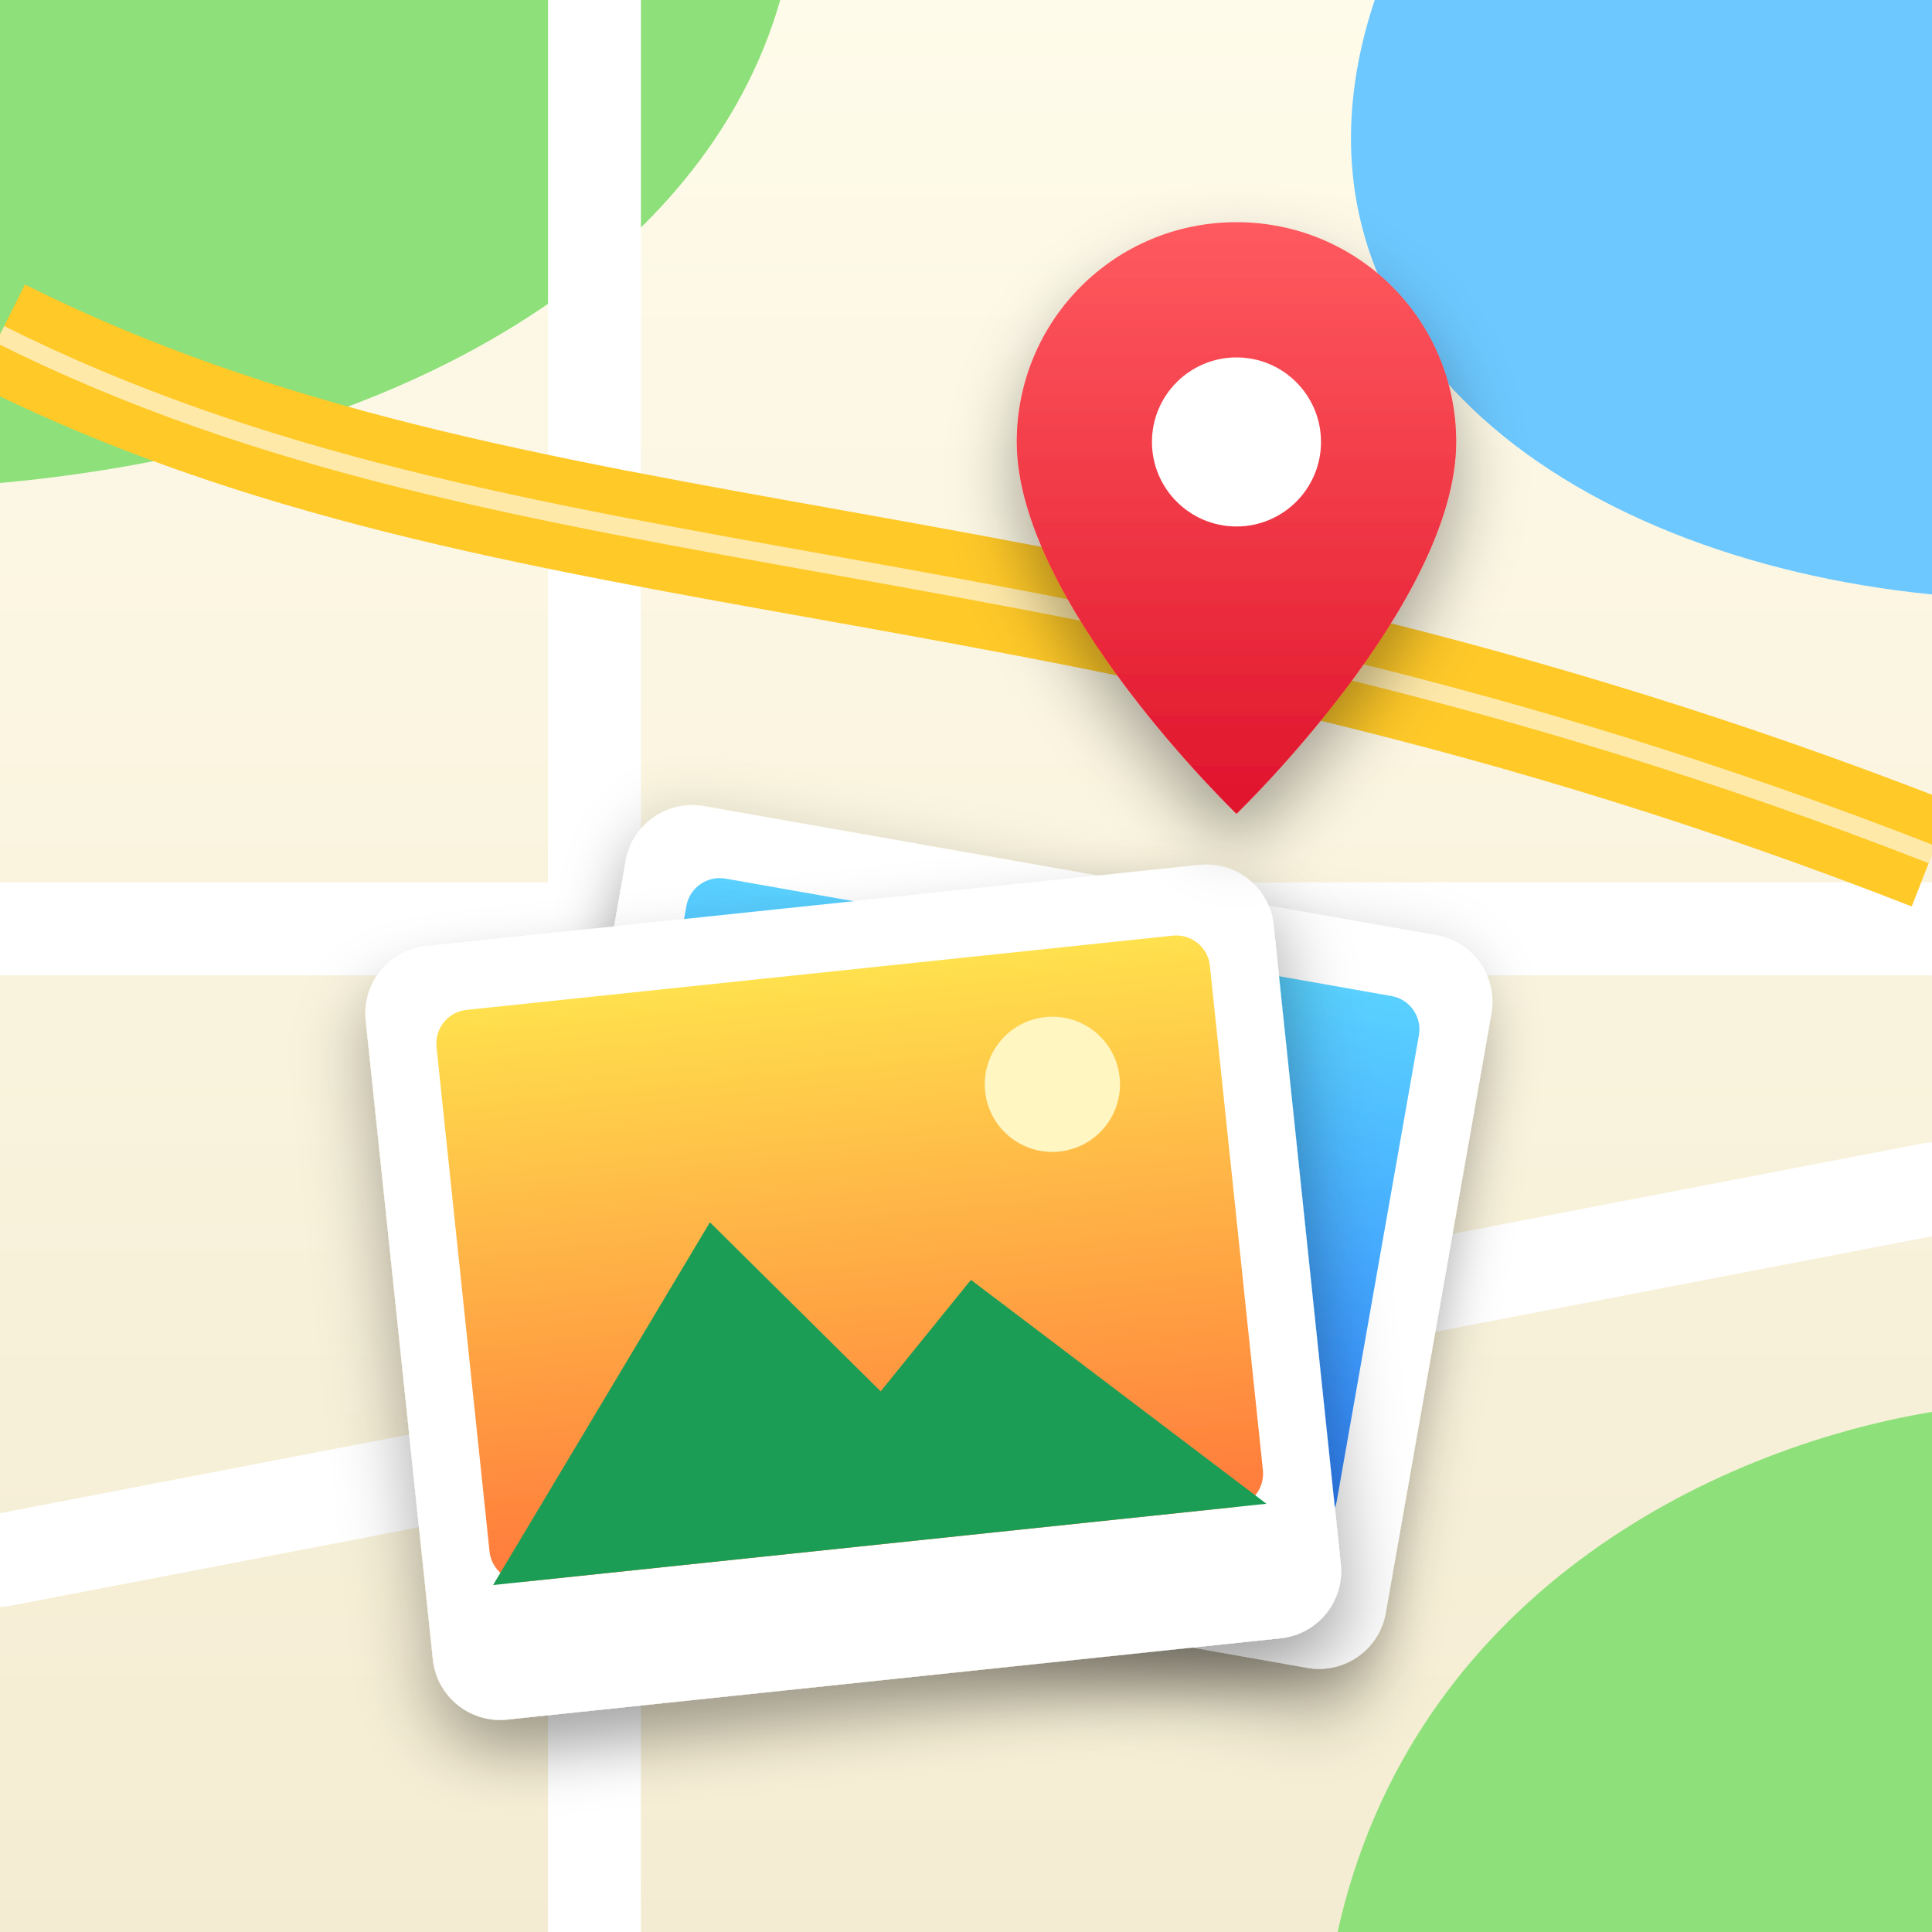
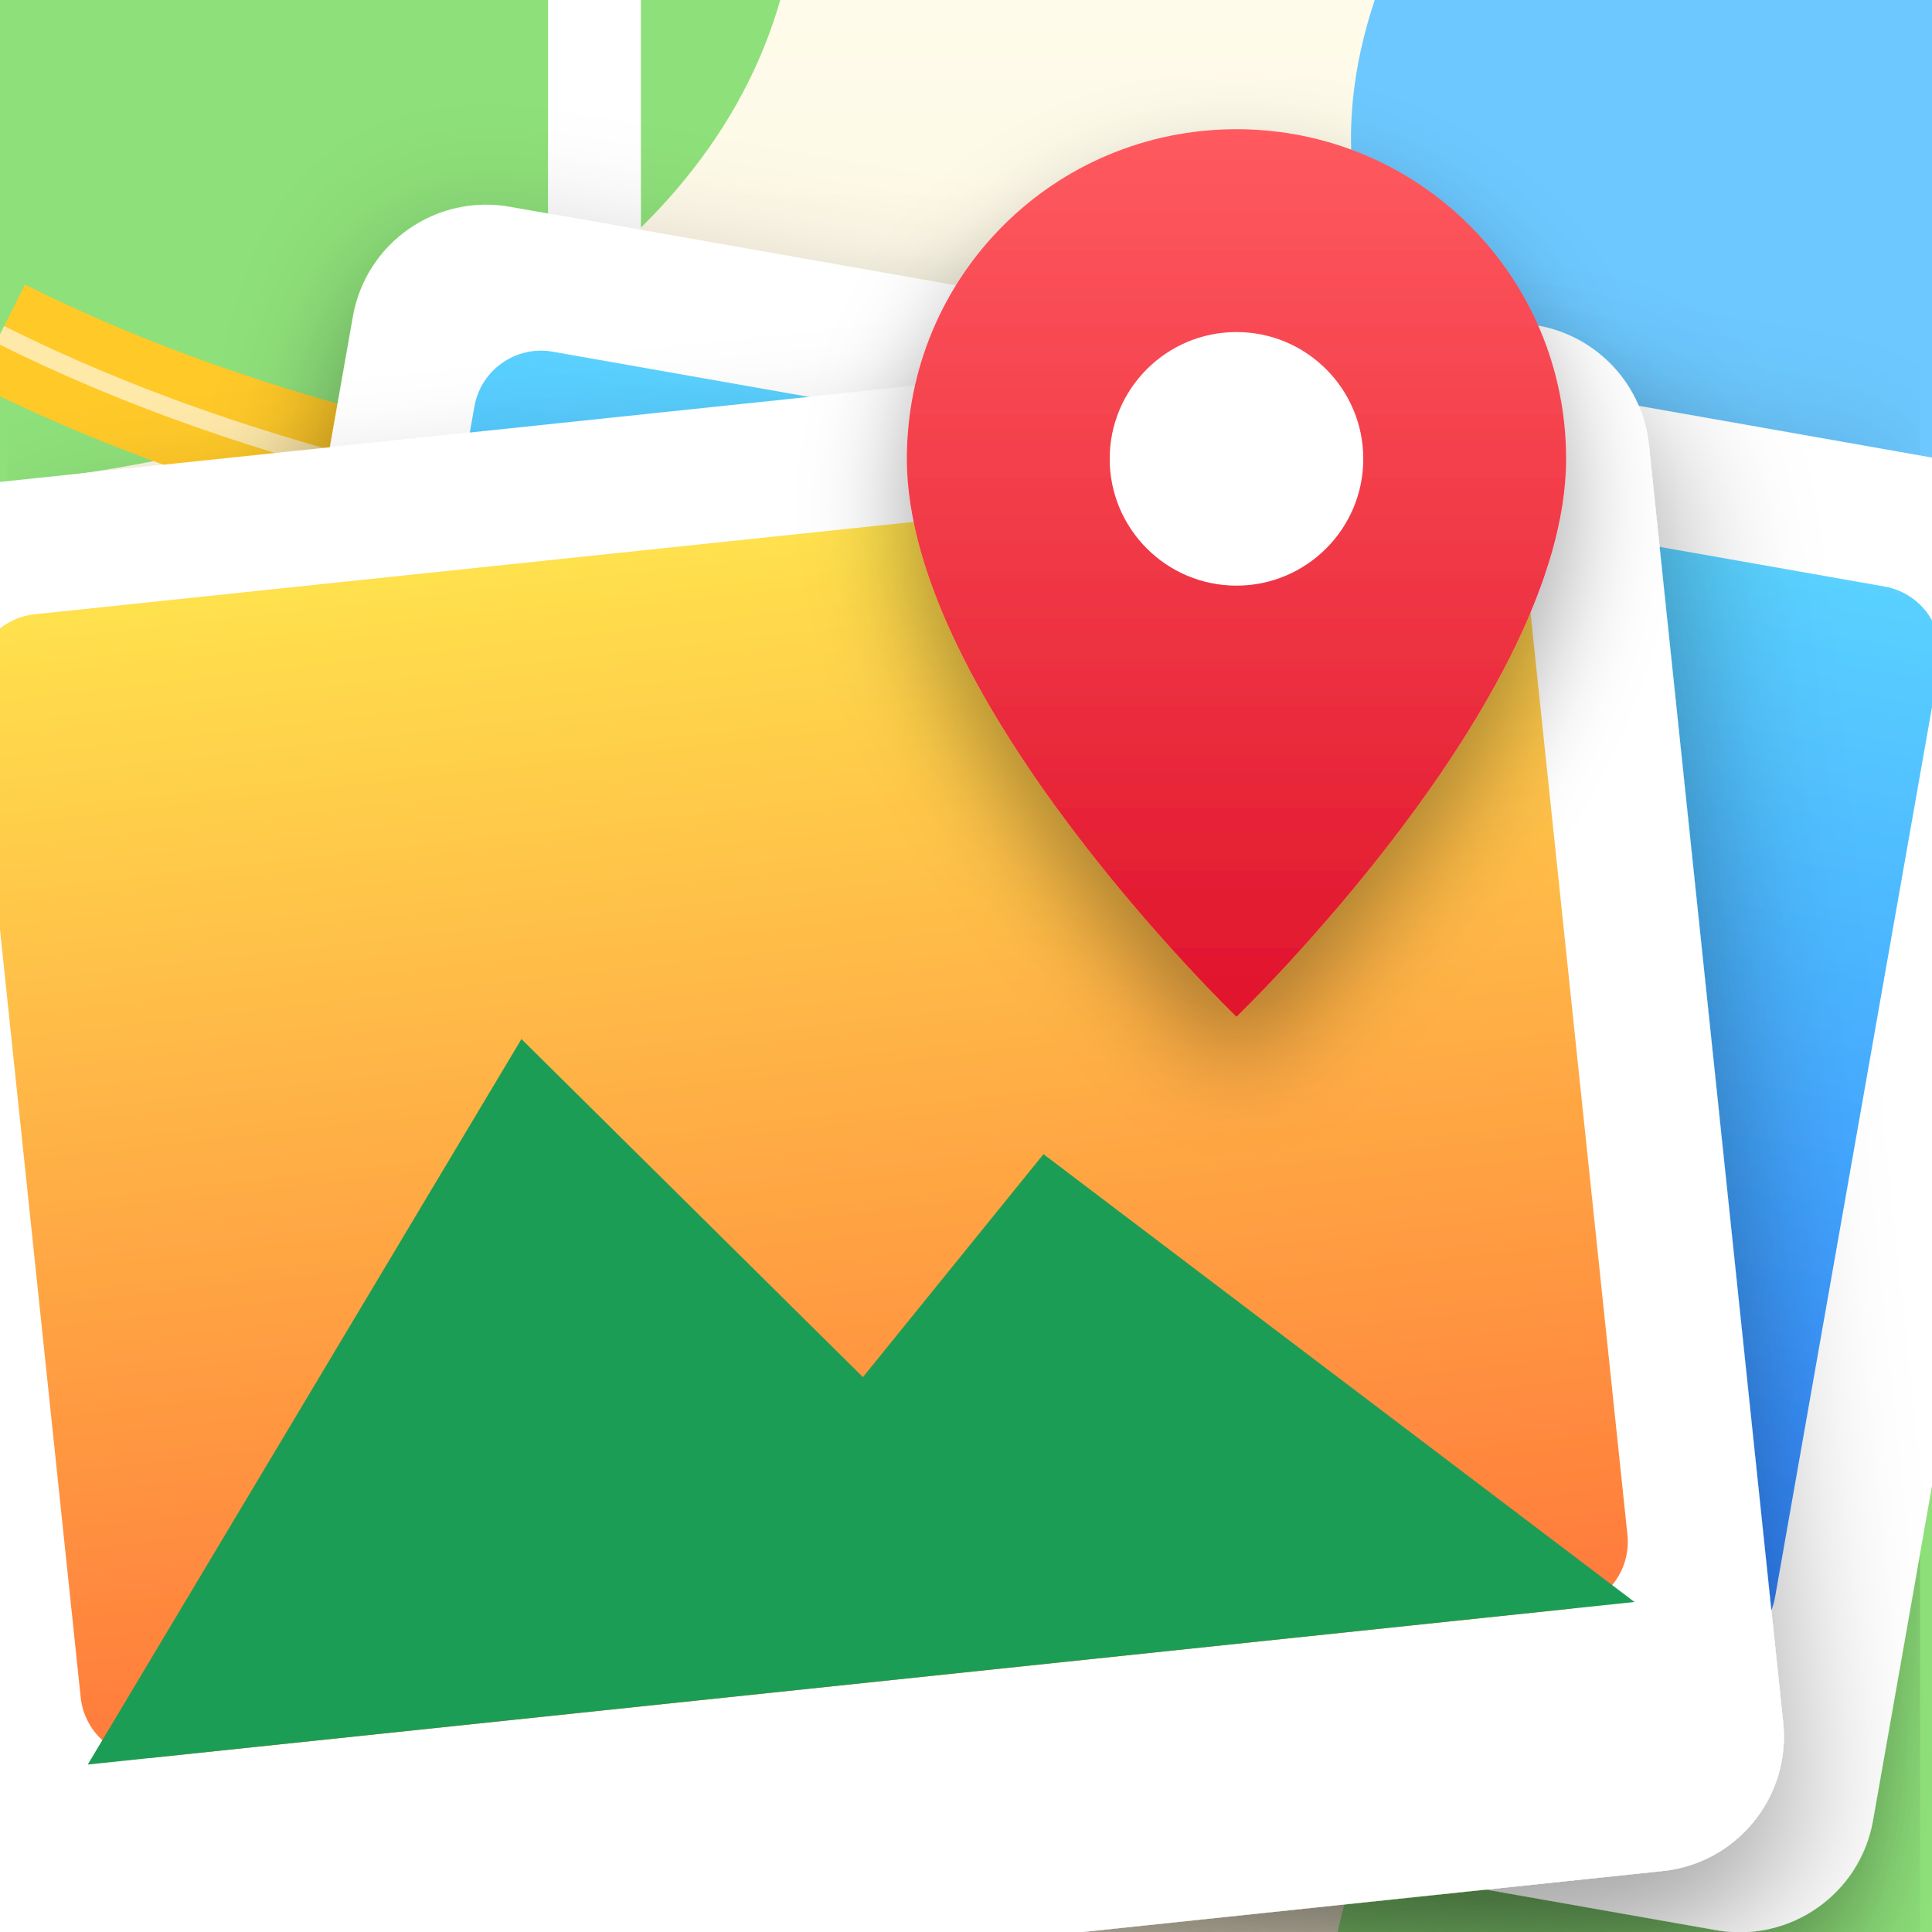
<svg xmlns="http://www.w3.org/2000/svg" width="128" height="128" viewBox="0 0 128 128">
  <defs>
    <linearGradient id="bg" x1="0" y1="0" x2="0" y2="1">
      <stop offset="0" stop-color="#fffbea" />
      <stop offset="1" stop-color="#f4ecd2" />
    </linearGradient>
    <linearGradient id="sky" x1="0" y1="0" x2="0" y2="1">
      <stop offset="0" stop-color="#5ad1ff" />
      <stop offset="1" stop-color="#2f80ff" />
    </linearGradient>
    <linearGradient id="sky2" x1="0" y1="0" x2="0" y2="1">
      <stop offset="0" stop-color="#ffe04d" />
      <stop offset="1" stop-color="#ff7a3c" />
    </linearGradient>
    <linearGradient id="pin" x1="0" y1="0" x2="0" y2="1">
      <stop offset="0" stop-color="#ff5a5f" />
      <stop offset="1" stop-color="#e0142c" />
    </linearGradient>
    <filter id="shadow" x="-30%" y="-30%" width="160%" height="160%">
      <feDropShadow dx="0" dy="2" stdDeviation="2" flood-color="#000" flood-opacity="0.35" />
    </filter>
  </defs>
  <g transform="translate(-14.77 -14.77) scale(1.2308)">
    <rect x="12" y="12" width="104" height="104" fill="url(#bg)" />
    <path d="M12 12H54C50 26 34 36 12 38Z" fill="#8ee07a" />
    <path d="M84 116C88 98 104 90 116 88V116Z" fill="#8ee07a" />
    <path d="M86 12C80 30 96 42 116 44V12Z" fill="#6cc8ff" />
    <g stroke="#fff" stroke-width="5" fill="none" stroke-linecap="round">
      <path d="M12 62H116M44 12V116M12 96L116 76" />
    </g>
    <path d="M12 30C40 44 70 40 116 58" stroke="#ffc928" stroke-width="6" fill="none" />
    <path d="M12 30C40 44 70 40 116 58" stroke="#fff" stroke-opacity="0.6" stroke-width="1" fill="none" />
  </g>
  <g transform="translate(64 64) scale(1.12) translate(-64 -64)">
-     <g transform="rotate(10 66 82)" filter="url(#shadow)">
-       <rect x="40" y="58" width="52" height="44" rx="4" fill="#fff" />
-       <rect x="44" y="62" width="44" height="32" rx="2" fill="url(#sky)" />
-       <path d="M44 94L58 76L66 86L72 80L88 94Z" fill="#20a35a" />
+     <g>
+       <g transform="translate(64 74) scale(2) translate(-62 -82)">
+         <g transform="rotate(10 66 82)" filter="url(#shadow)">
+           <rect x="40" y="58" width="52" height="44" rx="4" fill="#fff" />
+           <rect x="44" y="62" width="44" height="32" rx="2" fill="url(#sky)" />
+           <path d="M44 94L58 76L66 86L72 80L88 94Z" fill="#20a35a" />
+         </g>
+         <g transform="rotate(-6 60 80)" filter="url(#shadow)">
+           <rect x="30" y="60" width="54" height="46" rx="4" fill="#fff" />
+           <rect x="34" y="64" width="46" height="34" rx="2" fill="url(#sky2)" />
+           <circle cx="70" cy="72" r="4" fill="#fff6c2" />
+           <path d="M34 98L49 78L58 89L64 83L80 98Z" fill="#1f9d55" />
+         </g>
+       </g>
    </g>
-     <g transform="rotate(-6 60 80)" filter="url(#shadow)">
-       <rect x="30" y="60" width="54" height="46" rx="4" fill="#fff" />
-       <rect x="34" y="64" width="46" height="34" rx="2" fill="url(#sky2)" />
-       <circle cx="70" cy="72" r="4" fill="#fff6c2" />
-       <path d="M34 98L49 78L58 89L64 83L80 98Z" fill="#1f9d55" />
-     </g>
-     <g filter="url(#shadow)">
+     <g transform="translate(80 40) scale(1.5) translate(-80 -37)" filter="url(#shadow)">
      <path d="M80 20C72.8 20 67 25.8 67 33C67 42.5 80 55 80 55S93 42.5 93 33C93 25.8 87.2 20 80 20Z" fill="url(#pin)" />
      <circle cx="80" cy="33" r="5" fill="#fff" />
    </g>
  </g>
</svg>
